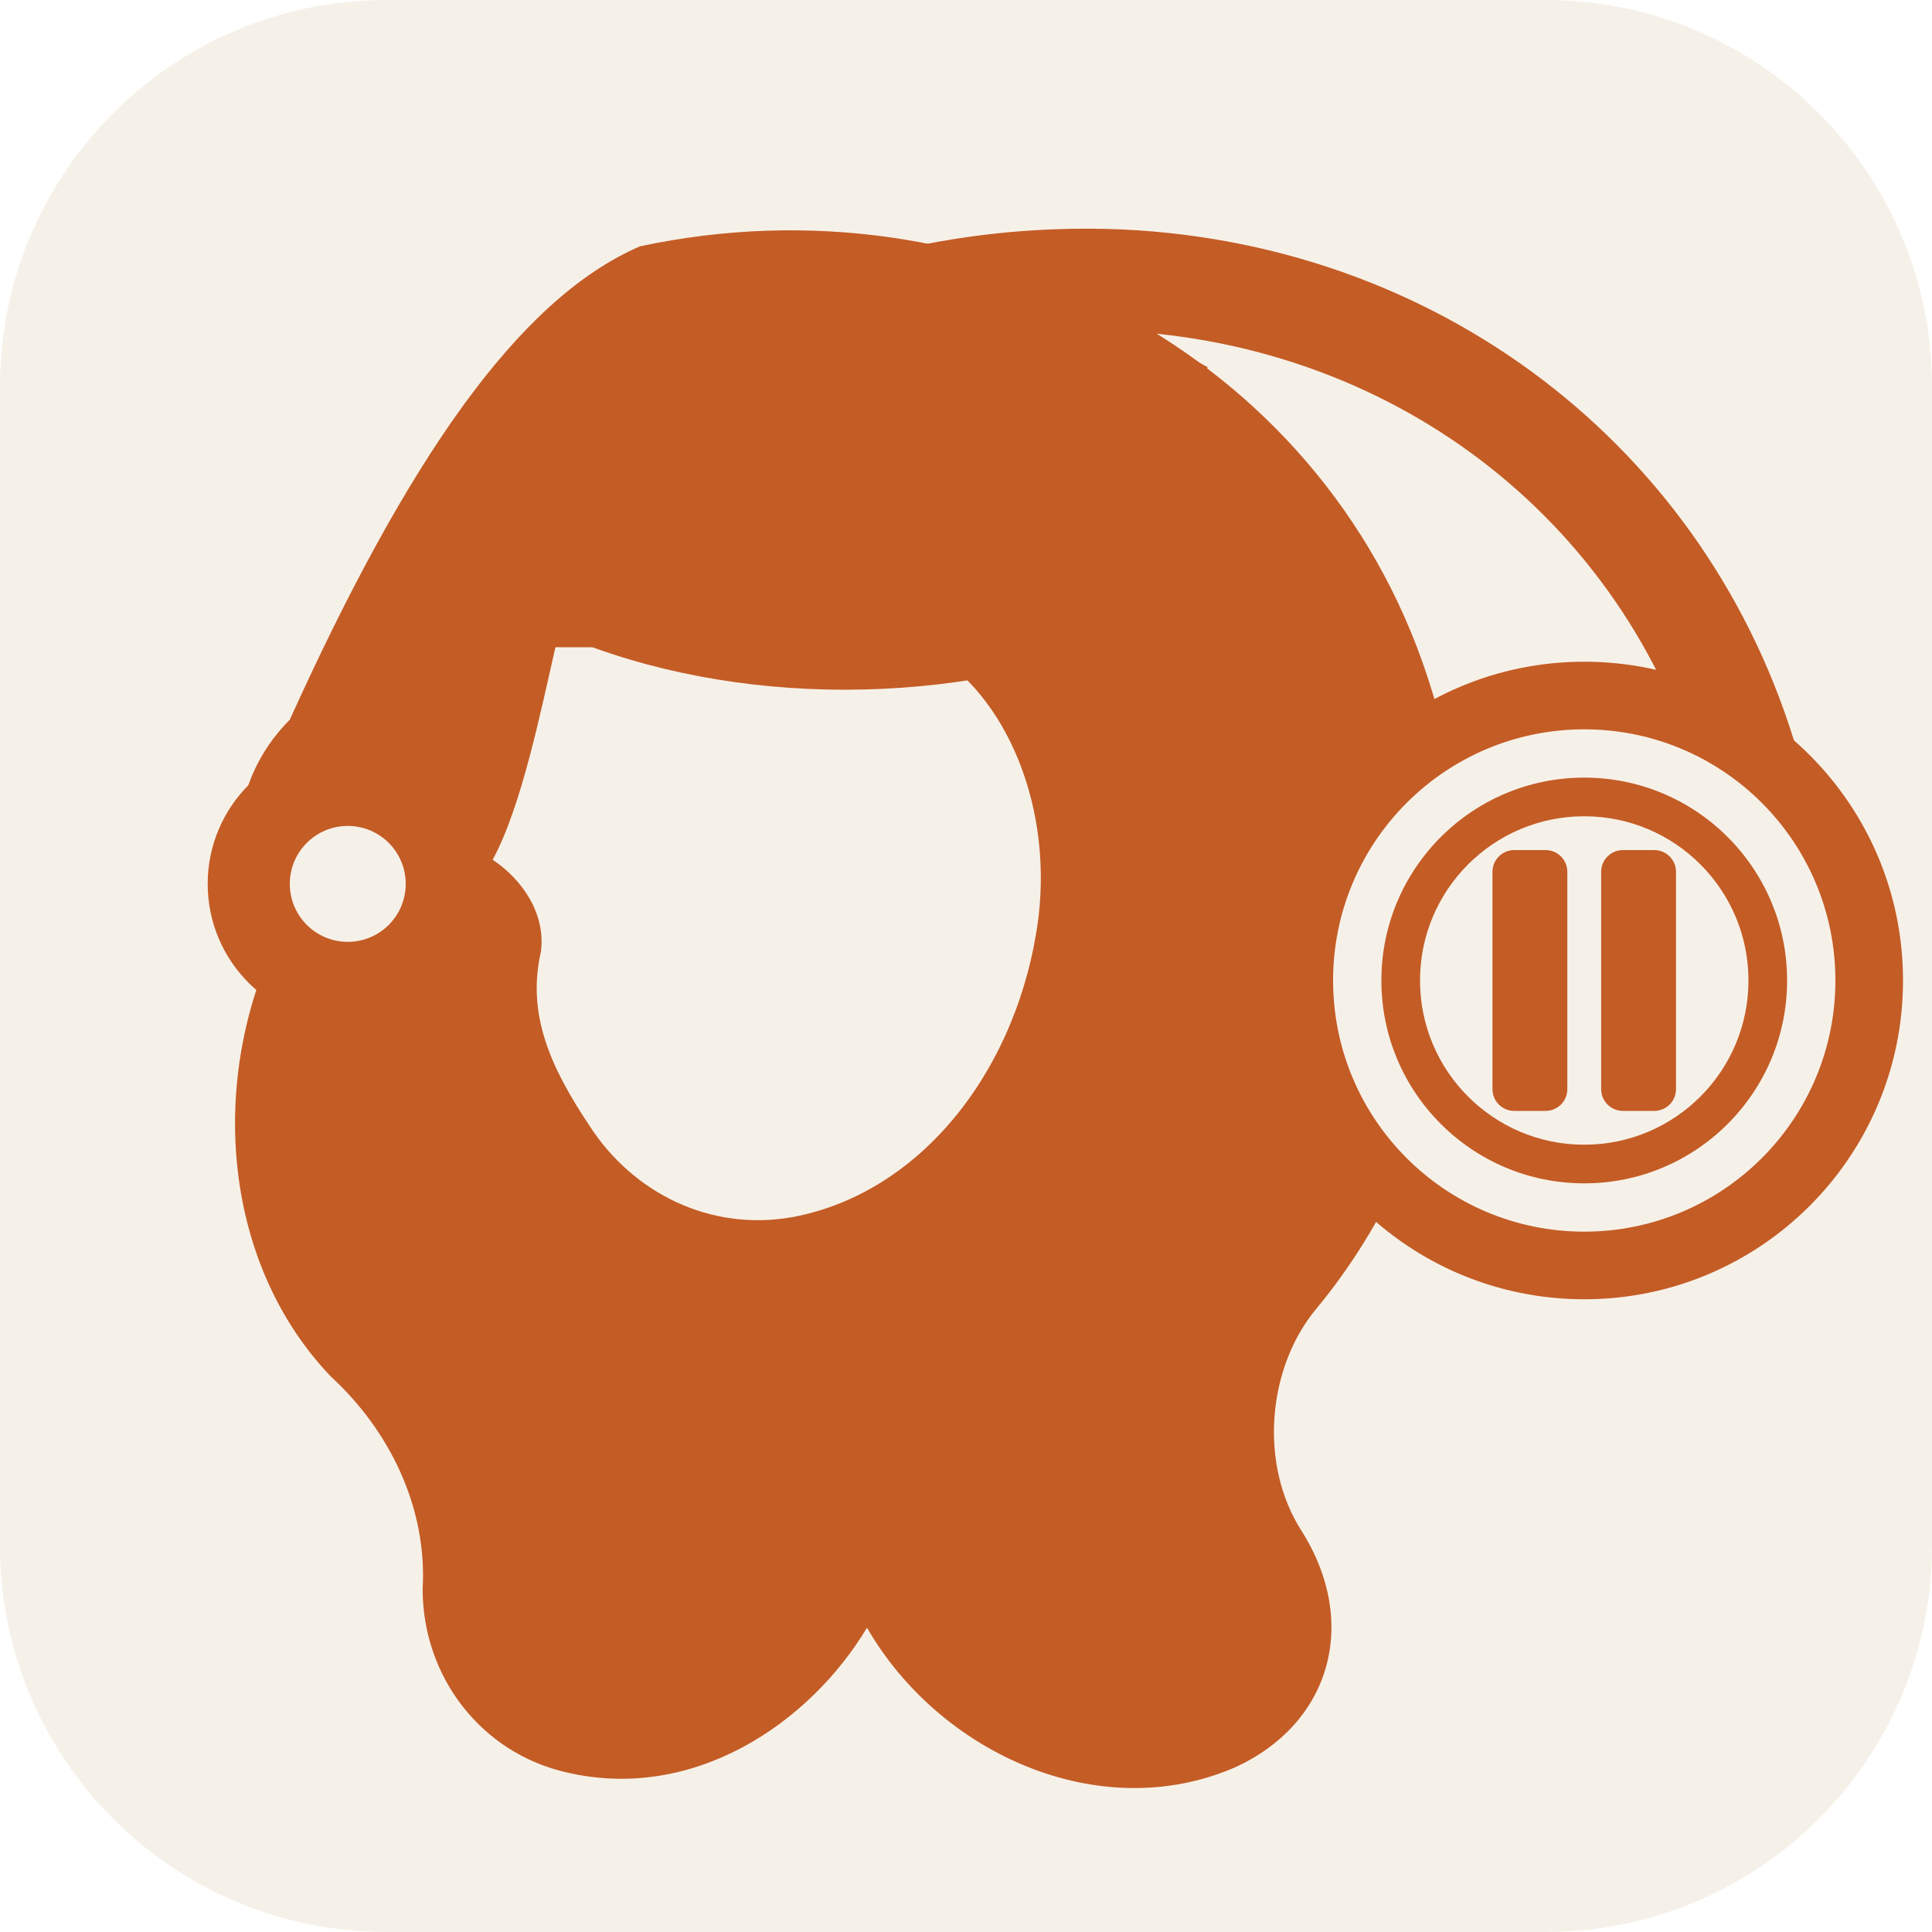
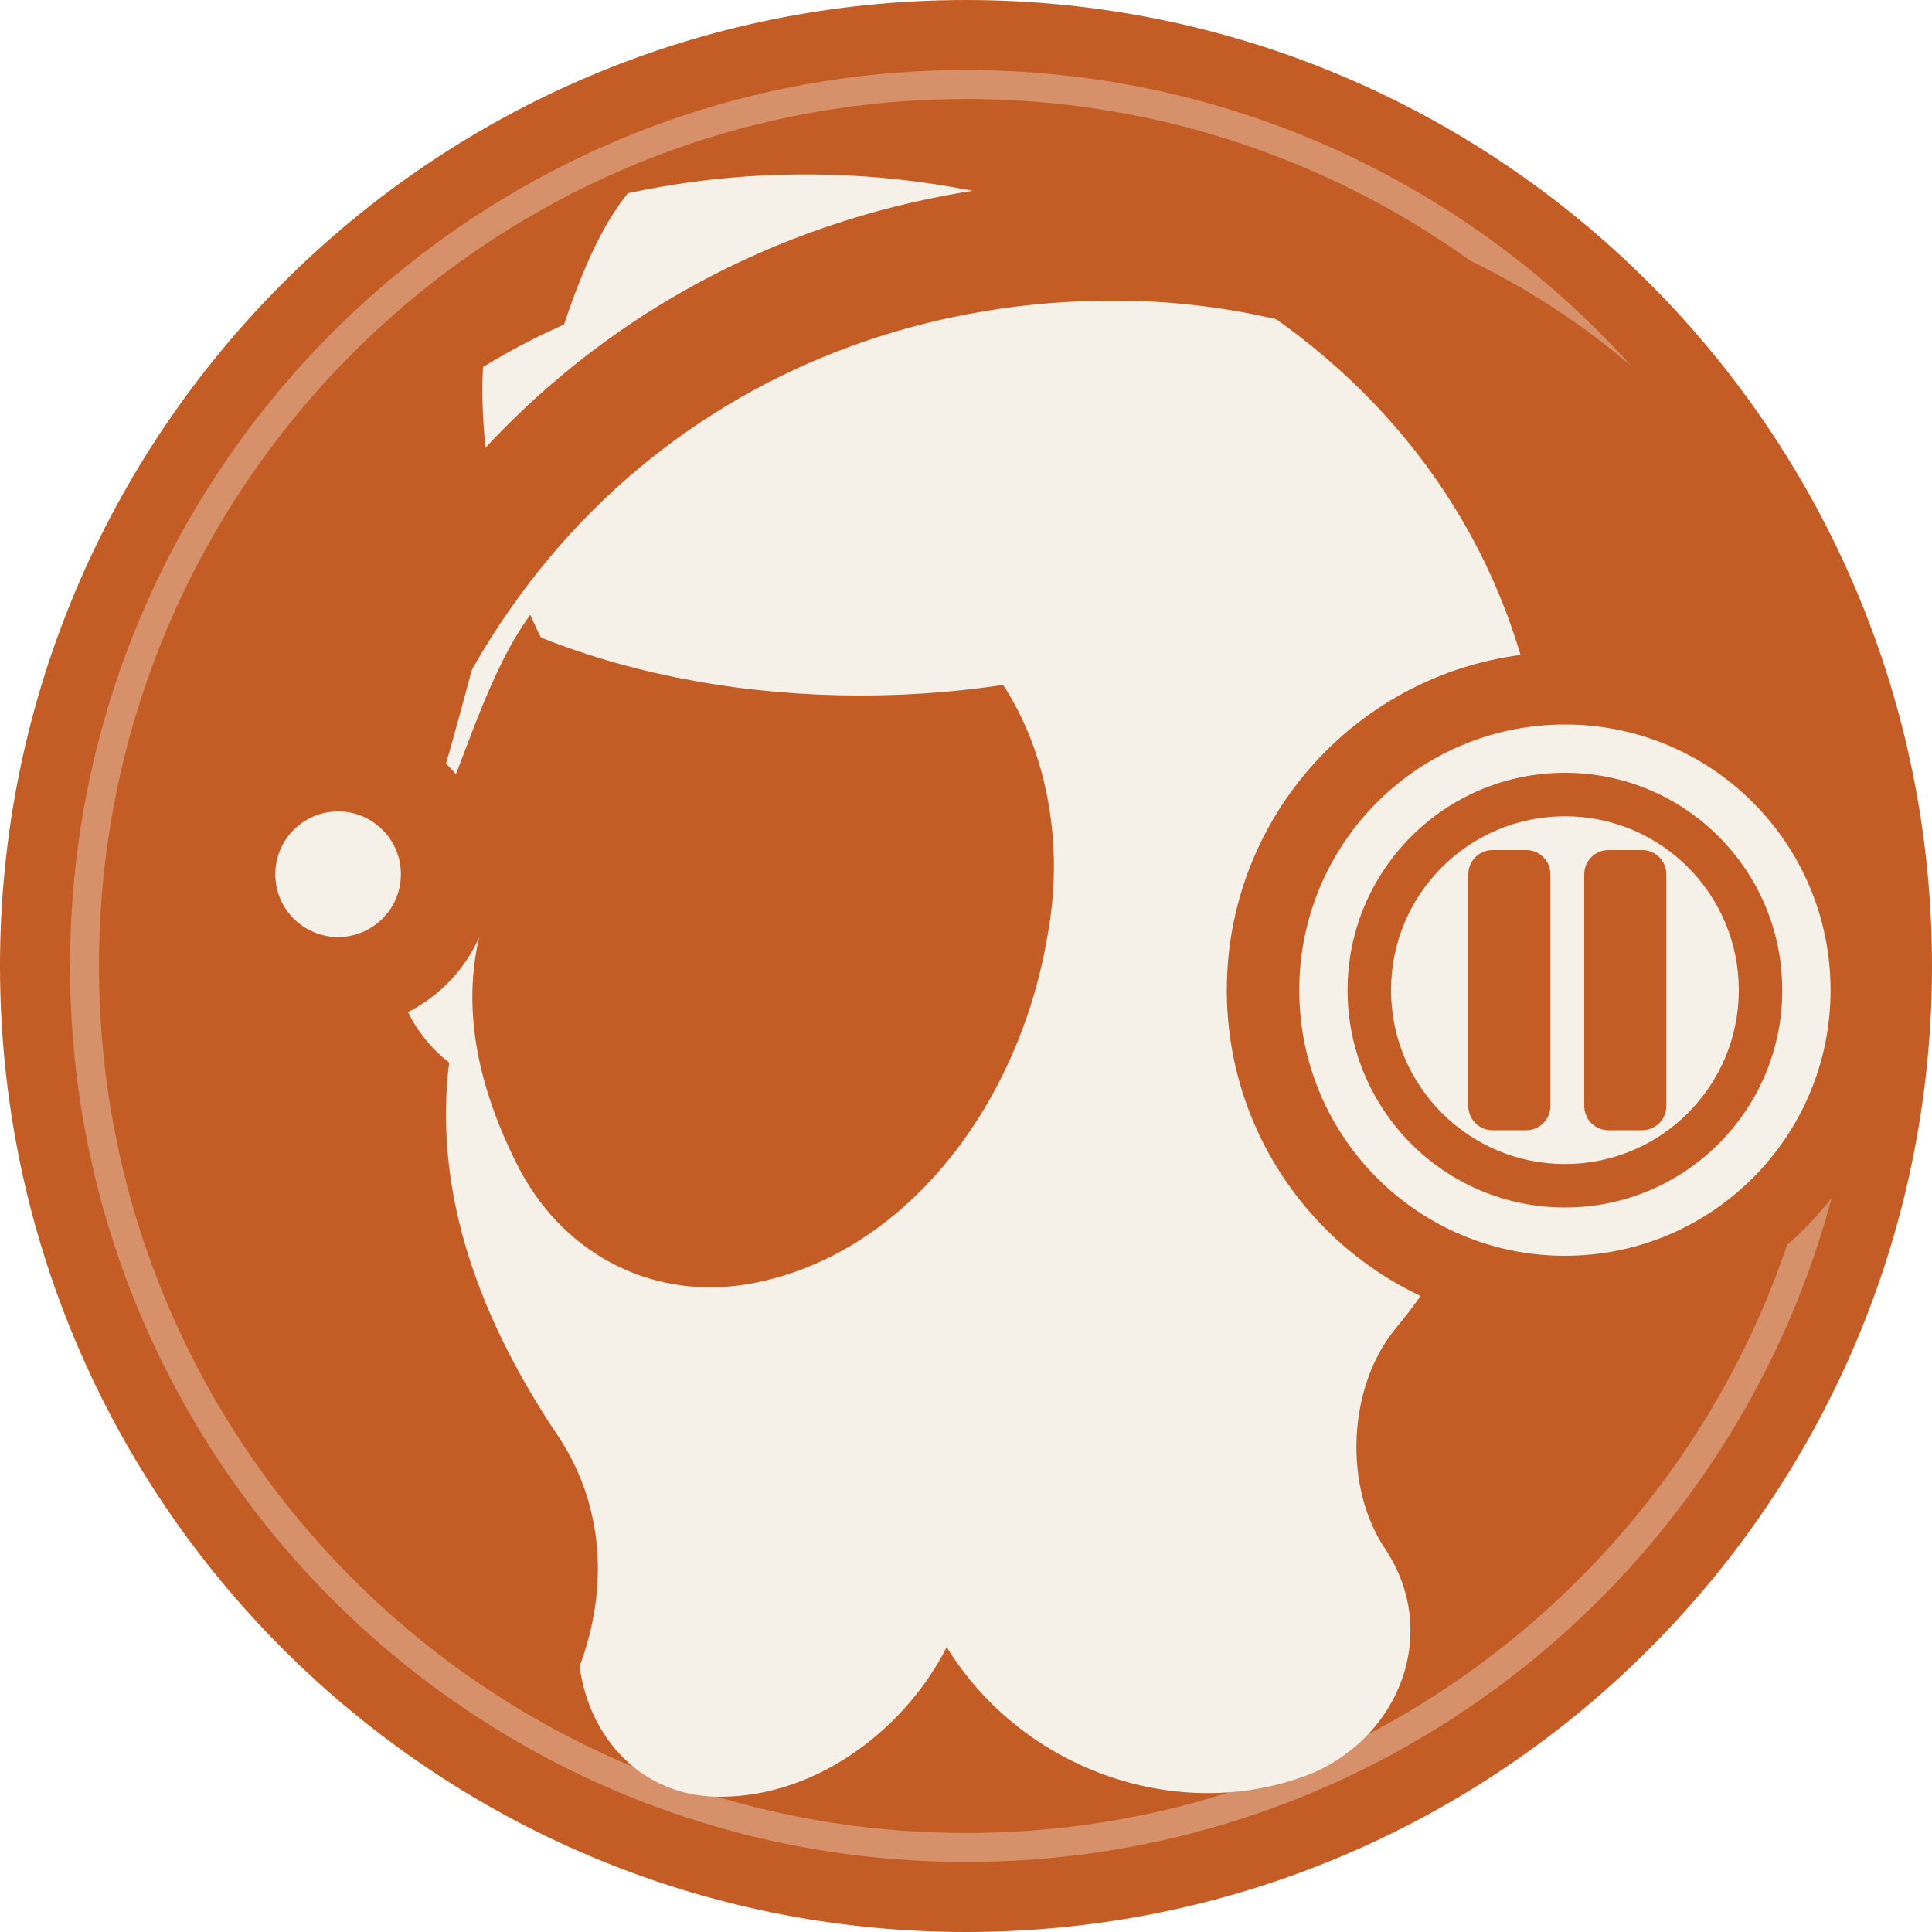
<svg xmlns="http://www.w3.org/2000/svg" viewBox="0 0 80 80" fill="none">
-   <rect width="80" height="80" rx="16" fill="#f6f1e8" />
-   <path fill="#c45c26" d="M26.5 10.2c14-3 28.2 4.4 32.6 17.8 3 9 1.2 19.2-4.6 26.2-2 2.4-2.4 6.4-.6 9.2 2.4 3.8 1.2 8-2.8 9.8-5.6 2.4-12.2-.6-15.2-5.8-2.4 4-7.2 7.2-12.4 6-3.6-.8-6-4-6-7.6.2-3.4-1.4-6.6-3.8-8.8C9.3 52.4 8.6 45 11.4 39c-2.2-2.6-2-6.6.6-9.2C16.8 19.2 21.4 12.4 26.5 10.2Z" />
-   <path fill="#f6f1e8" d="M23 26.8h15.2c3.2 1.6 5.4 6.2 4.8 11.2-.8 6.2-4.8 11.4-10.2 12.4-3.4.6-6.6-1-8.4-3.8-1.6-2.4-2.6-4.6-2-7.2.2-1.6-.8-3-2-3.8 1.2-2.2 2-6.2 2.6-8.8Z" />
-   <path fill="#c45c26" d="M20.8 16.4c8.4-5.6 20.6-6 29.2-1.2L47.6 26c-7.2 3.2-16.4 3.4-23.6.6-1.8-2.8-2.8-6.4-3.2-10.2Z" />
-   <path d="M14.6 35.4C19 19.2 32.4 11 46.4 11.6c12.6.6 23 8.8 26.2 20.8" stroke="#c45c26" stroke-width="4.2" stroke-linecap="round" />
-   <circle cx="14.4" cy="36.6" r="5.8" fill="#c45c26" />
-   <circle cx="14.4" cy="36.6" r="2.4" fill="#f6f1e8" />
-   <circle cx="65.6" cy="40.6" r="13.2" fill="#c45c26" />
-   <circle cx="65.6" cy="40.6" r="9.4" fill="none" stroke="#f6f1e8" stroke-width="2" />
-   <circle cx="65.6" cy="40.6" r="6.8" fill="#f6f1e8" />
-   <rect x="61.8" y="35.2" width="3.1" height="10.8" rx="0.9" fill="#c45c26" />
-   <rect x="66.3" y="35.2" width="3.1" height="10.8" rx="0.9" fill="#c45c26" />
+   <circle cx="40" cy="40" r="40" fill="#c45c26" />
+   <circle cx="40" cy="40" r="36.5" fill="none" stroke="#f6f1e8" stroke-width="1.2" opacity="0.35" />
+   <path fill="#f6f1e8" d="M26 8c14.8-3.2 31.6 3.6 36.6 18 3.4 9.8 1.6 21.2-4.8 29-2 2.4-2.2 6.6-.4 9.2 2.2 3.4.6 7.6-3 9.2-5.4 2.2-12 0-15.2-5.2-1.6 3.2-5.2 6.2-9.4 6.2-3.2 0-5.4-2.4-5.8-5.4 1.2-3.2 1-6.6-.8-9.4C19.4 54 18 48.8 18.6 44c-2.6-2-3.2-6-1.2-8.8C21.4 22.4 22.6 12.2 26 8Z" />
+   <path fill="#c45c26" d="M22 25.4h16.4c3.8 2 6 7.6 5 13.2-1.2 7.4-6.2 13.6-12.6 14.6-4 .6-7.6-1.4-9.4-5-1.6-3.2-2.4-6.6-1.4-10 .4-1.6-.6-3.2-2-4 1.2-2.6 2.2-6.4 4-8.8Z" />
+   <path fill="#f6f1e8" d="M20 15.2c9.4-5.8 23-6 32.4-.8L49 26.4c-8.2 3.2-18.6 3.2-26.6 0-1.6-3.2-2.6-7.4-2.4-11.2Z" />
+   <path d="M13.8 35.2C18.6 17.8 33 9.2 48 10c13.4.8 24.2 9.6 27.2 22.4" stroke="#c45c26" stroke-width="5" stroke-linecap="round" />
+   <circle cx="14" cy="36.2" r="6.4" fill="#c45c26" />
+   <circle cx="14" cy="36.2" r="2.6" fill="#f6f1e8" />
+   <circle cx="64.8" cy="41" r="14" fill="#c45c26" />
+   <circle cx="64.8" cy="41" r="10" fill="none" stroke="#f6f1e8" stroke-width="2" />
+   <circle cx="64.8" cy="41" r="7.2" fill="#f6f1e8" />
+   <rect x="60.8" y="35.2" width="3.4" height="11.6" rx="1" fill="#c45c26" />
+   <rect x="65.6" y="35.2" width="3.4" height="11.6" rx="1" fill="#c45c26" />
</svg>
